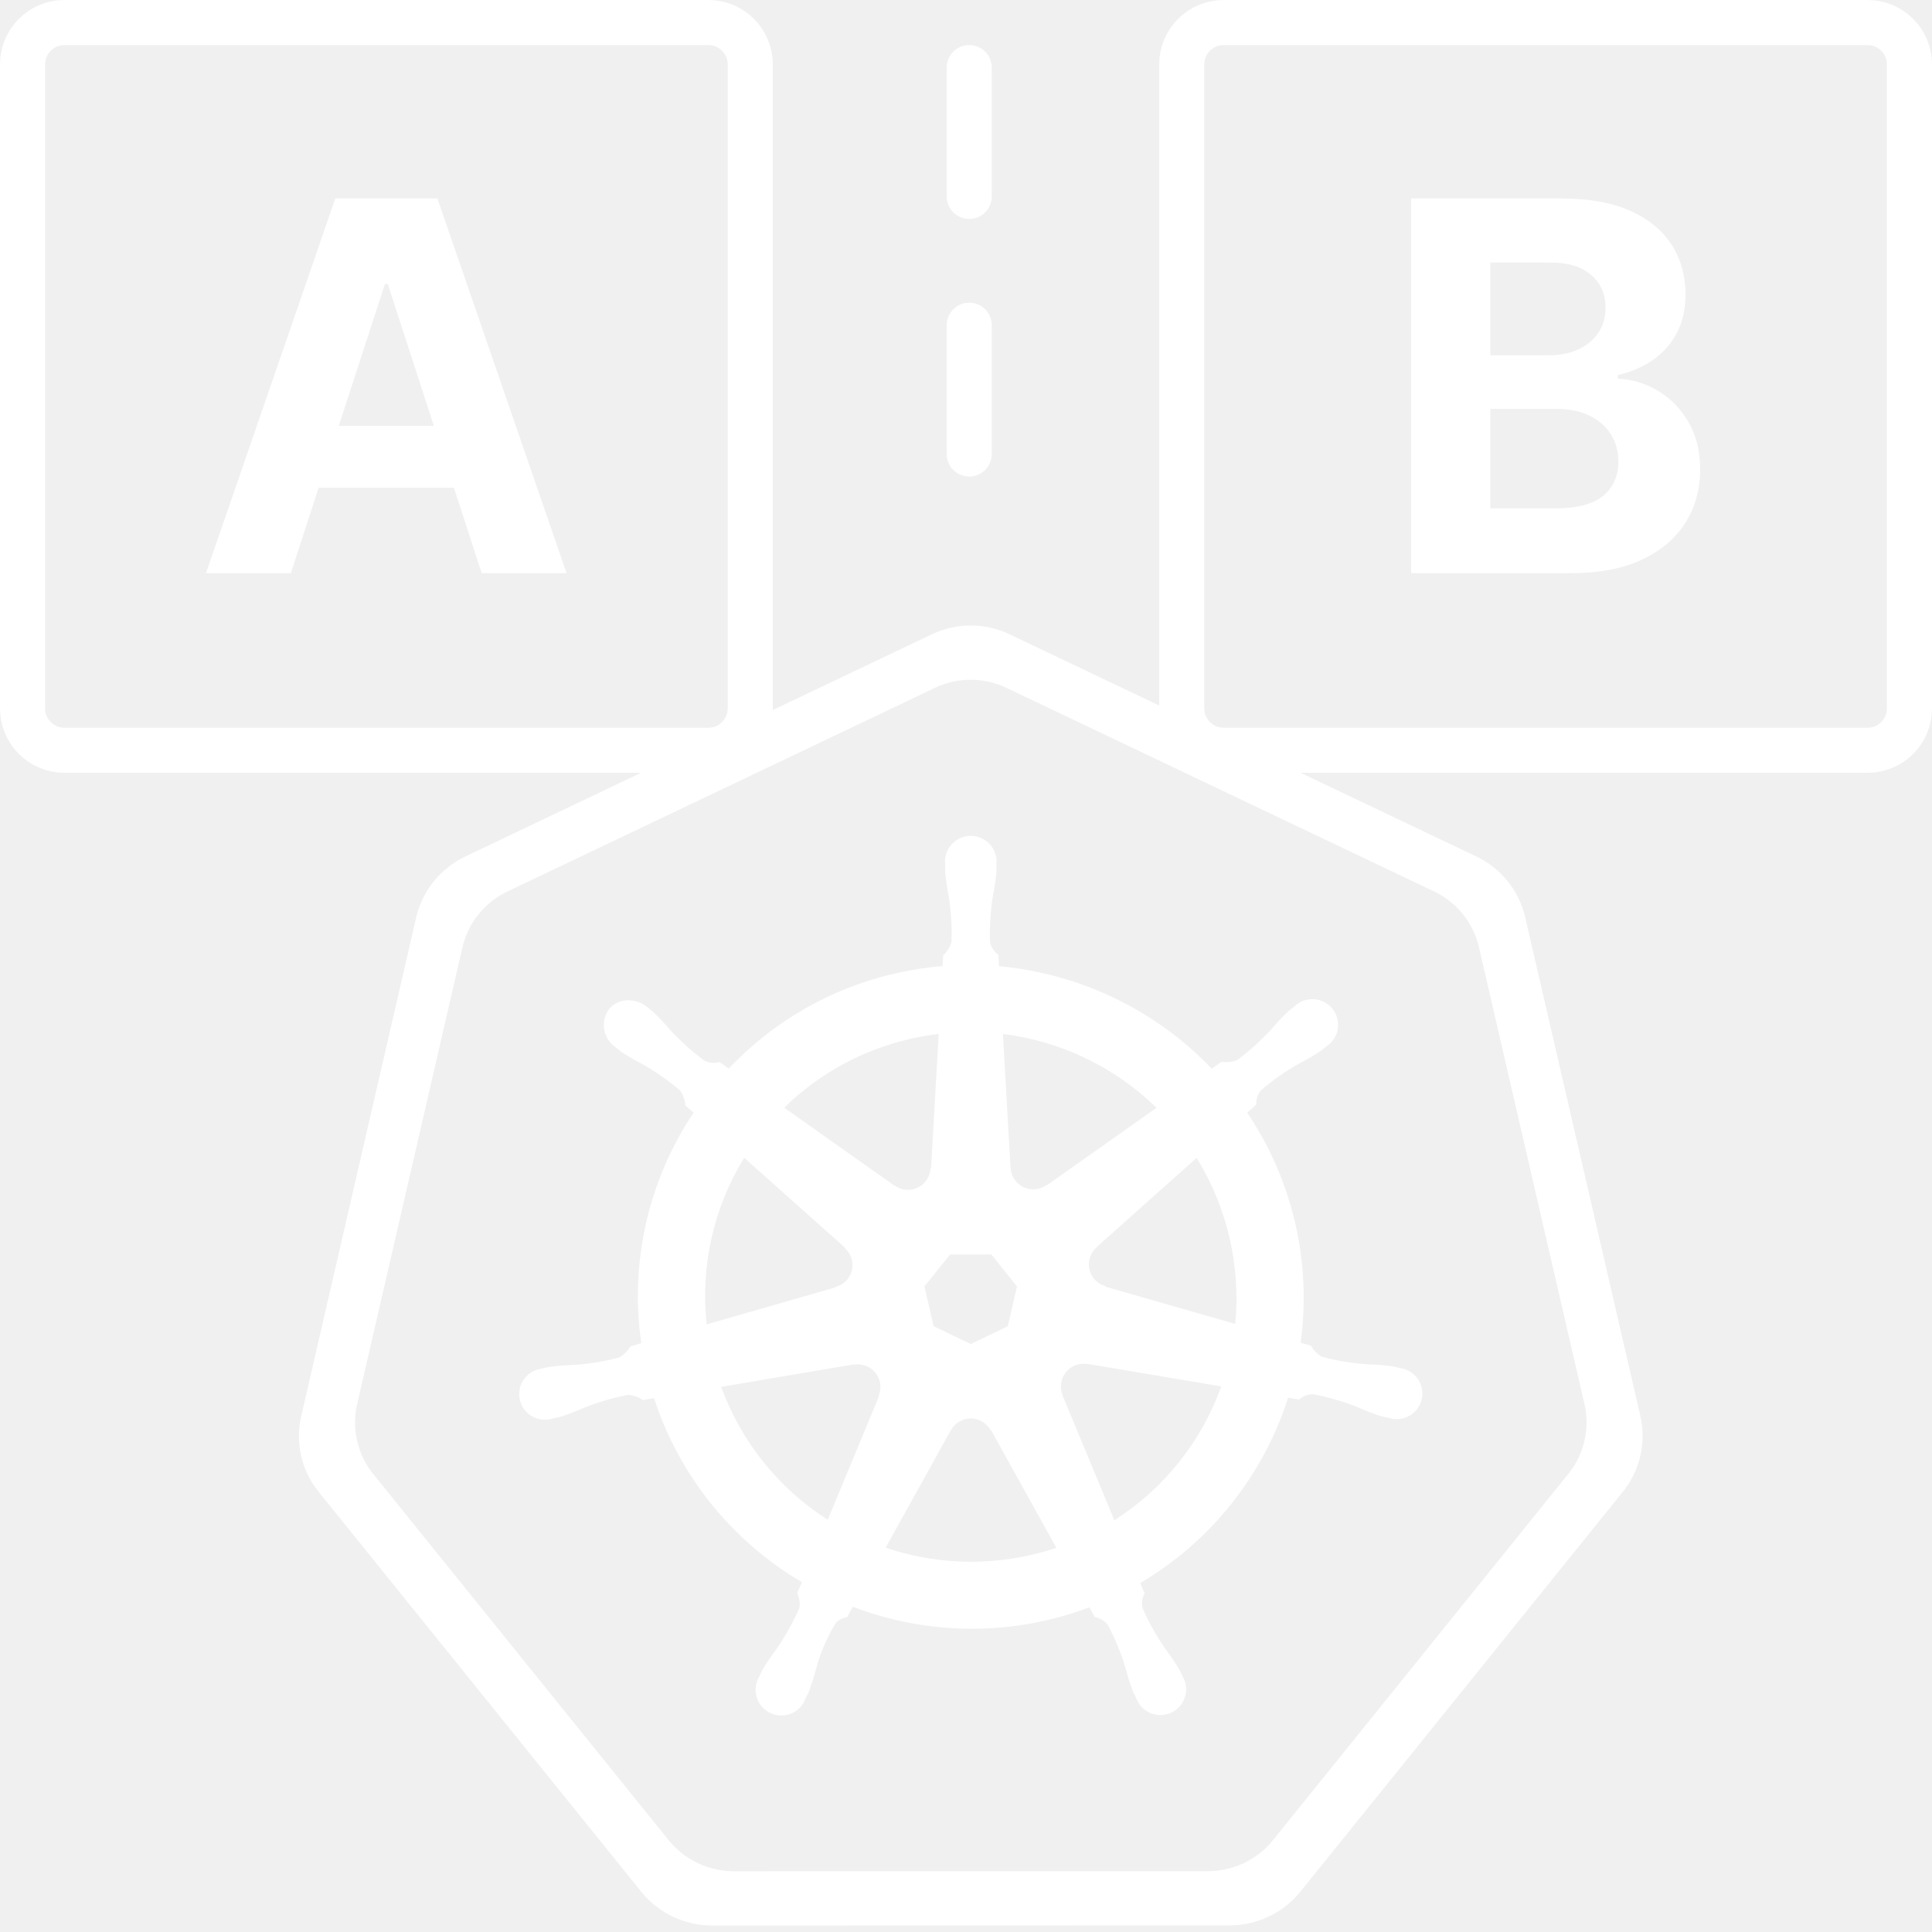
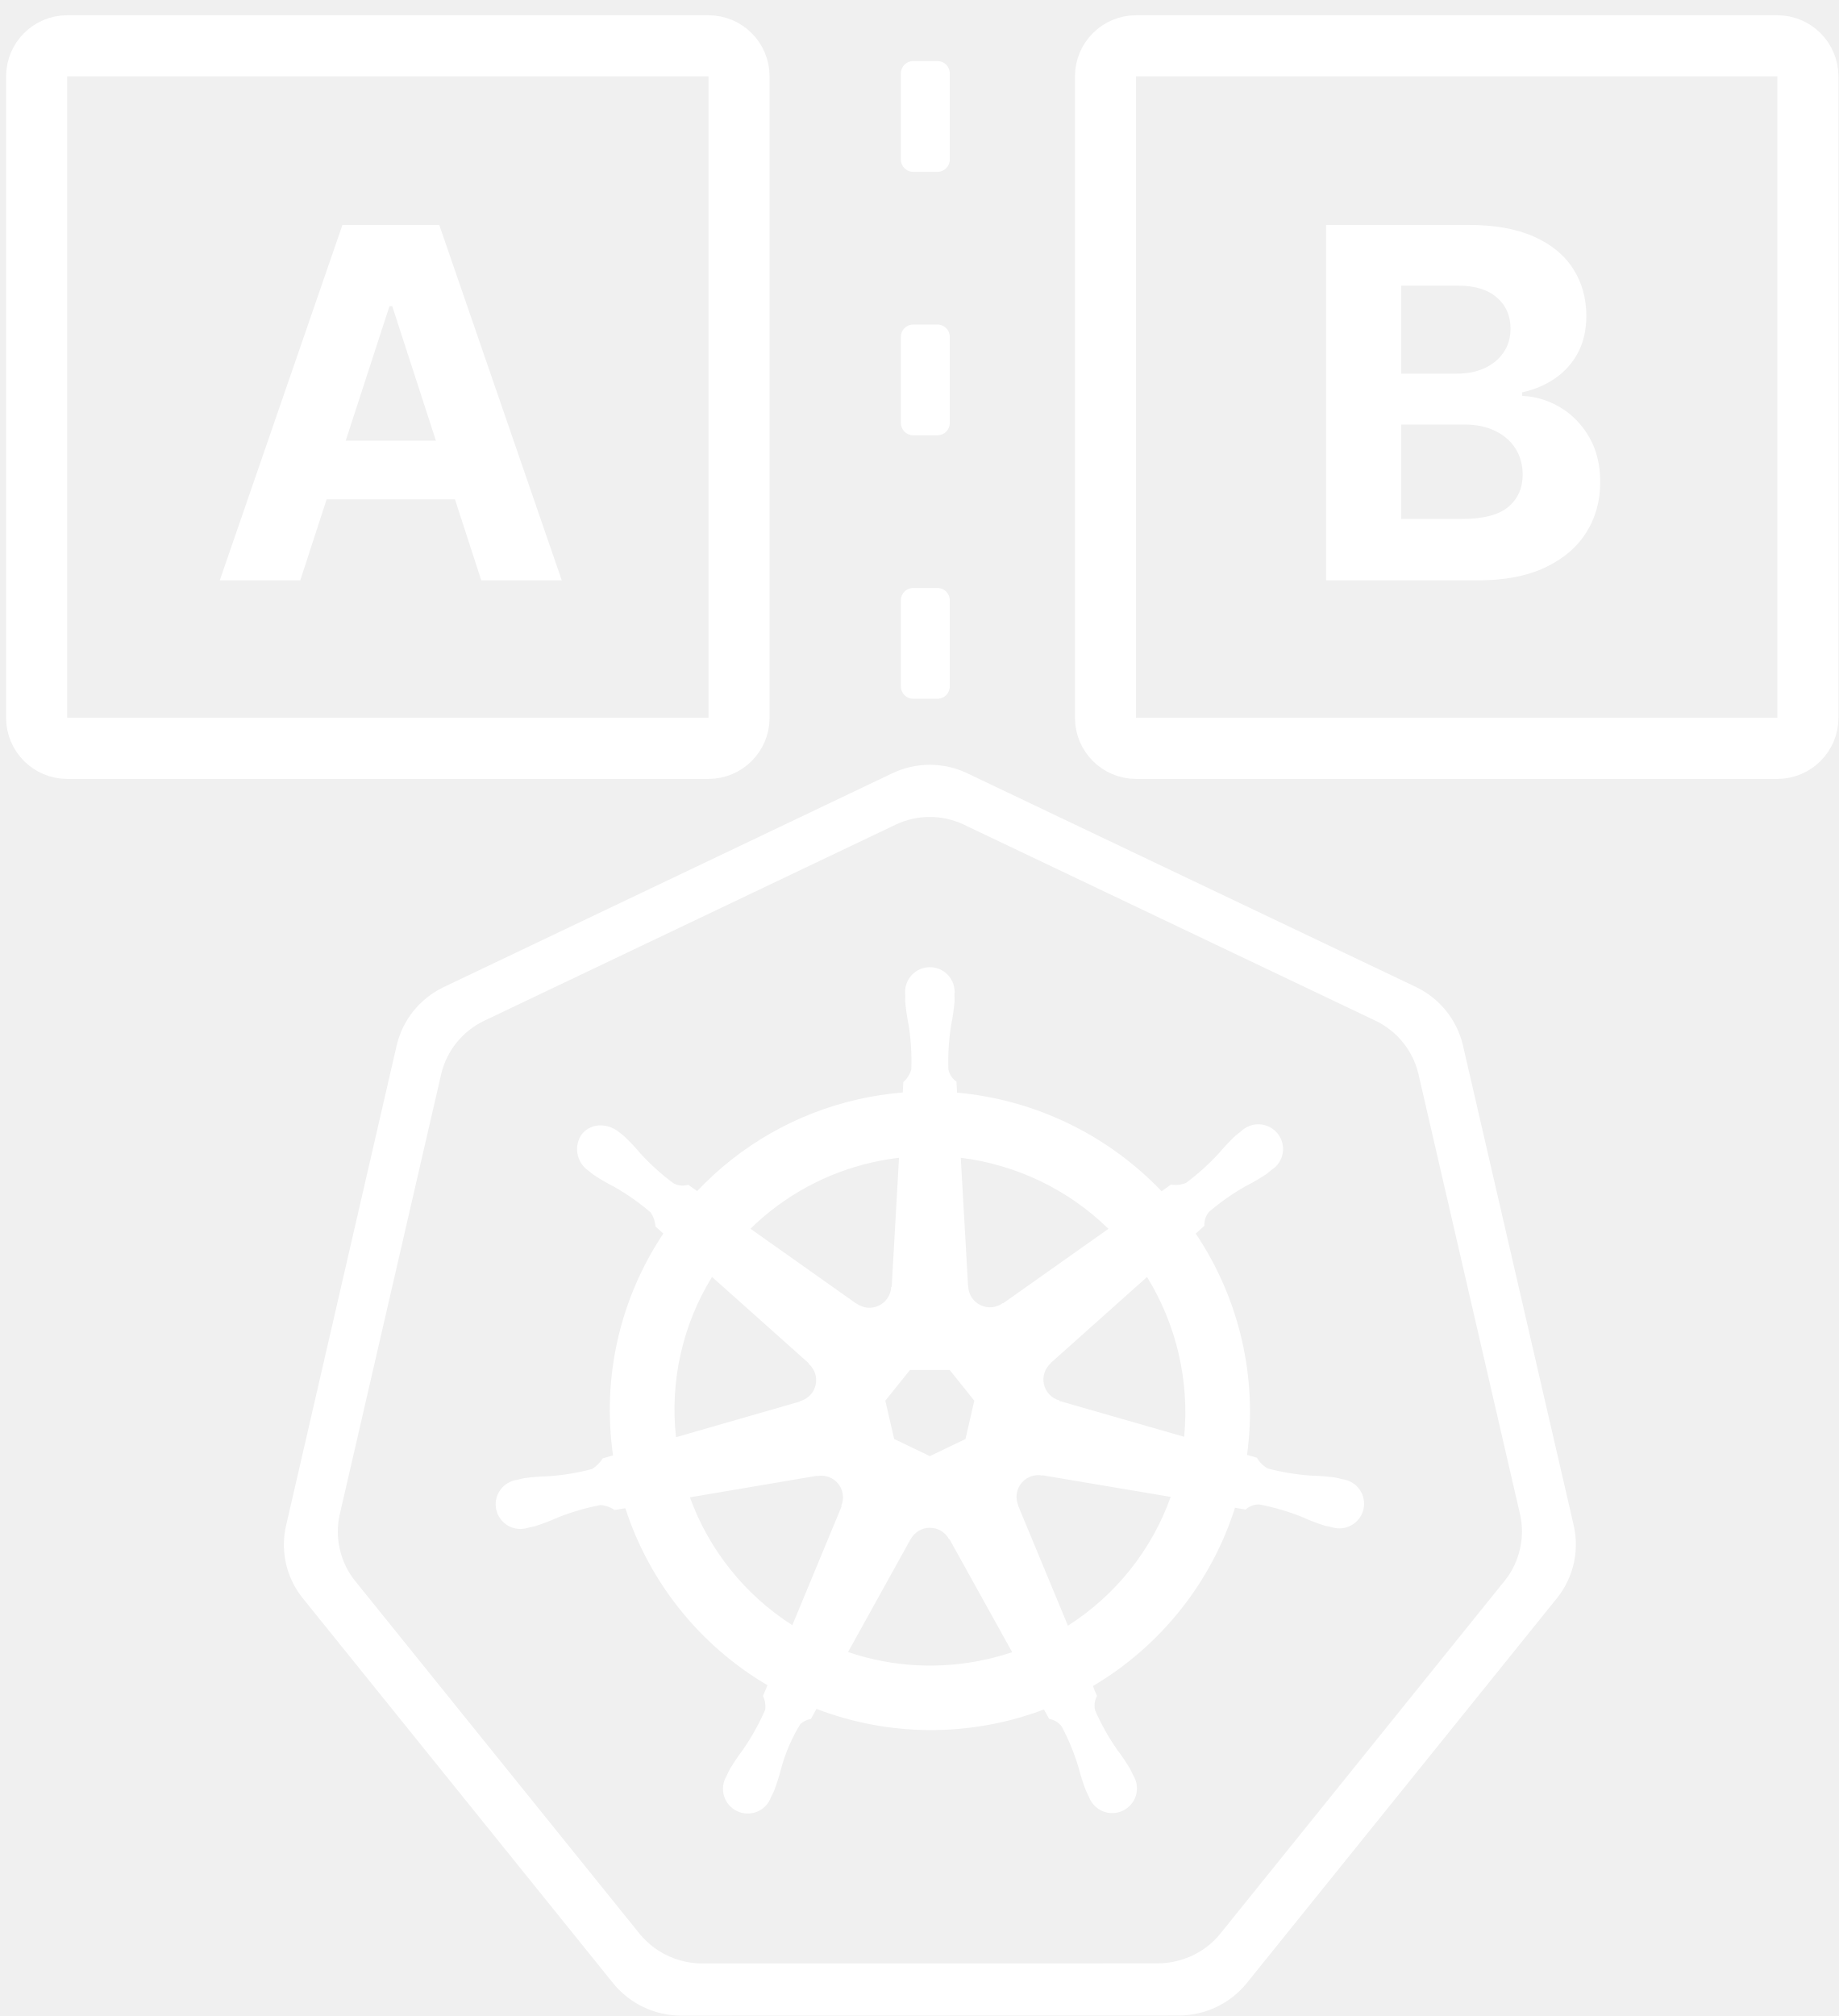
- <svg xmlns="http://www.w3.org/2000/svg" width="300" height="300" viewBox="0 0 300 300" fill="none">
-   <g clip-path="url(#clip0_3_135)">
-     <rect x="183.5" y="3.5" width="113" height="113" rx="6.5" stroke="white" stroke-width="7" />
-     <rect x="3.5" y="3.5" width="113" height="113" rx="6.5" stroke="white" stroke-width="7" />
-     <path d="M254.735 219.956L236.81 142.331C236.328 140.322 235.405 138.445 234.107 136.836C232.809 135.226 231.169 133.924 229.305 133.023L156.75 98.488C154.869 97.593 152.812 97.129 150.728 97.129C148.644 97.129 146.586 97.593 144.706 98.488L72.157 133.043C70.293 133.944 68.653 135.245 67.355 136.854C66.056 138.463 65.132 140.339 64.65 142.347L46.756 219.977C46.352 221.766 46.311 223.618 46.634 225.424C46.957 227.23 47.638 228.953 48.637 230.493C48.883 230.869 49.145 231.234 49.428 231.586L99.642 293.834C100.958 295.435 102.612 296.728 104.487 297.62C106.361 298.512 108.41 298.98 110.487 298.993L191.012 298.974C193.089 298.962 195.137 298.494 197.011 297.604C198.886 296.713 200.541 295.422 201.858 293.821L252.054 231.568C253.34 229.954 254.248 228.074 254.711 226.066C255.175 224.057 255.183 221.971 254.735 219.959V219.956ZM246.061 223.591C245.94 224.141 245.783 224.682 245.591 225.211C245.13 226.499 244.457 227.702 243.602 228.771L198.995 284.092L197.594 285.833C196.73 286.891 195.698 287.801 194.538 288.527C194.091 288.812 193.627 289.071 193.148 289.3C192.826 289.448 192.497 289.583 192.163 289.704C191.736 289.866 191.3 290.006 190.859 290.123C190.243 290.288 189.616 290.407 188.983 290.479C188.541 290.529 188.097 290.554 187.653 290.556L114.562 290.573H113.845C112.752 290.566 111.665 290.417 110.611 290.129C109.326 289.79 108.1 289.257 106.976 288.551C106.085 287.986 105.269 287.313 104.546 286.546C104.326 286.315 104.105 286.088 103.905 285.841L57.878 228.789C57.622 228.467 57.382 228.132 57.157 227.786C56.636 226.984 56.212 226.124 55.891 225.223C55.7 224.695 55.546 224.155 55.427 223.607C55.026 221.808 55.027 219.943 55.431 218.145L71.835 146.994C72.277 145.153 73.124 143.433 74.313 141.959C75.503 140.484 77.006 139.291 78.715 138.466L145.208 106.794C146.932 105.974 148.818 105.548 150.728 105.548C152.638 105.548 154.523 105.974 156.247 106.794L222.751 138.452C224.459 139.278 225.962 140.471 227.152 141.946C228.341 143.422 229.187 145.142 229.629 146.982L246.059 218.133C246.464 219.931 246.464 221.795 246.061 223.593V223.591Z" fill="white" />
-     <path d="M217.396 212.433C217.056 212.355 216.571 212.222 216.238 212.161C214.973 211.986 213.7 211.884 212.423 211.854C210.011 211.697 207.62 211.306 205.284 210.687C204.563 210.282 203.969 209.685 203.567 208.964L201.96 208.498C203.678 195.983 200.729 183.275 193.671 172.785C194.082 172.413 194.861 171.725 195.081 171.523C195.026 170.706 195.294 169.899 195.828 169.276C197.661 167.706 199.644 166.317 201.747 165.13C202.886 164.553 203.99 163.91 205.055 163.206C205.311 163.016 205.662 162.715 205.931 162.501C206.404 162.2 206.808 161.804 207.117 161.338C207.427 160.871 207.634 160.346 207.727 159.794C207.819 159.243 207.794 158.678 207.653 158.137C207.513 157.596 207.259 157.09 206.91 156.653C206.561 156.215 206.123 155.856 205.626 155.598C205.128 155.34 204.582 155.19 204.022 155.156C203.462 155.122 202.902 155.206 202.376 155.403C201.851 155.599 201.374 155.903 200.974 156.295C200.702 156.509 200.333 156.789 200.091 156.998C199.161 157.871 198.283 158.797 197.461 159.771C195.834 161.554 194.037 163.175 192.095 164.612C191.33 164.922 190.494 165.012 189.681 164.873L188.166 165.951C179.45 156.832 167.711 151.177 155.129 150.036C155.092 149.509 155.047 148.553 155.032 148.265C154.357 147.798 153.891 147.086 153.734 146.281C153.65 143.873 153.801 141.462 154.185 139.082C154.438 137.837 154.619 136.577 154.727 135.31C154.739 134.991 154.72 134.526 154.72 134.181C154.776 133.626 154.715 133.066 154.54 132.536C154.366 132.007 154.081 131.519 153.706 131.106C153.331 130.692 152.873 130.362 152.362 130.136C151.85 129.91 151.297 129.793 150.738 129.793C150.179 129.794 149.626 129.911 149.115 130.137C148.604 130.364 148.146 130.695 147.771 131.109C147.396 131.522 147.112 132.01 146.938 132.54C146.764 133.07 146.703 133.63 146.76 134.185C146.76 134.222 146.768 134.258 146.769 134.296C146.765 134.625 146.749 135.024 146.76 135.311C146.869 136.579 147.05 137.839 147.303 139.086C147.685 141.465 147.833 143.875 147.746 146.283C147.52 147.075 147.072 147.787 146.454 148.334L146.36 150.014C143.938 150.213 141.534 150.581 139.164 151.116C129.209 153.359 120.154 158.518 113.16 165.929C112.676 165.596 112.196 165.257 111.721 164.911C110.934 165.146 110.085 165.064 109.358 164.683C107.416 163.25 105.618 161.631 103.992 159.849C103.173 158.875 102.298 157.949 101.373 157.076C101.13 156.869 100.76 156.587 100.488 156.37C99.699 155.736 98.727 155.37 97.714 155.327C97.112 155.295 96.511 155.406 95.96 155.649C95.409 155.893 94.923 156.262 94.542 156.728C93.897 157.634 93.638 158.758 93.821 159.854C94.004 160.95 94.616 161.93 95.521 162.578L95.582 162.621C95.843 162.834 96.163 163.105 96.405 163.281C97.467 163.986 98.568 164.628 99.704 165.207C101.808 166.394 103.79 167.783 105.623 169.355C106.099 170.028 106.377 170.821 106.424 171.644L107.698 172.779C100.66 183.307 97.768 196.054 99.577 208.577L97.911 209.06C97.476 209.752 96.891 210.339 96.2 210.778C93.866 211.399 91.476 211.792 89.066 211.95C87.788 211.979 86.513 212.081 85.247 212.257C84.942 212.313 84.517 212.42 84.184 212.503L84.15 212.511L84.093 212.527C83.542 212.6 83.011 212.786 82.537 213.074C82.062 213.362 81.652 213.746 81.335 214.201C81.017 214.656 80.798 215.172 80.692 215.717C80.586 216.261 80.595 216.821 80.719 217.362C80.842 217.902 81.078 218.411 81.41 218.856C81.742 219.3 82.164 219.671 82.648 219.943C83.132 220.216 83.668 220.385 84.221 220.44C84.774 220.494 85.333 220.433 85.861 220.26L85.921 220.25C85.947 220.245 85.97 220.232 85.996 220.227C86.324 220.152 86.737 220.074 87.026 219.996C88.241 219.609 89.433 219.153 90.596 218.631C92.838 217.73 95.162 217.048 97.535 216.596C98.359 216.646 99.151 216.925 99.823 217.402L101.559 217.105C105.454 229.104 113.619 239.267 124.513 245.676L123.788 247.406C124.125 248.103 124.248 248.884 124.143 249.65C123.151 251.911 121.945 254.072 120.541 256.104C119.769 257.119 119.056 258.178 118.406 259.275C118.248 259.574 118.047 260.032 117.895 260.345C117.608 260.821 117.424 261.353 117.355 261.905C117.286 262.457 117.334 263.017 117.495 263.549C117.657 264.081 117.928 264.574 118.292 264.996C118.656 265.417 119.104 265.758 119.608 265.997C120.112 266.235 120.66 266.366 121.218 266.38C121.776 266.394 122.33 266.292 122.846 266.08C123.361 265.868 123.827 265.551 124.212 265.148C124.597 264.746 124.894 264.268 125.082 263.745L125.089 263.737V263.728C125.24 263.417 125.454 263.01 125.581 262.72C126.035 261.531 126.418 260.316 126.73 259.083C127.417 256.574 128.455 254.175 129.812 251.954C130.286 251.51 130.884 251.219 131.527 251.119L132.43 249.493C144.245 254.022 157.32 254.055 169.159 249.586C169.411 250.035 169.883 250.894 170.007 251.112C170.82 251.241 171.55 251.683 172.04 252.343C173.167 254.473 174.082 256.708 174.773 259.015C175.087 260.249 175.473 261.463 175.928 262.652C176.057 262.945 176.267 263.357 176.42 263.669C176.608 264.193 176.904 264.672 177.289 265.074C177.674 265.477 178.139 265.795 178.655 266.008C179.17 266.221 179.725 266.324 180.283 266.31C180.84 266.297 181.389 266.167 181.894 265.929C182.398 265.691 182.847 265.351 183.212 264.93C183.576 264.509 183.848 264.016 184.01 263.484C184.173 262.952 184.221 262.391 184.153 261.839C184.085 261.287 183.902 260.755 183.616 260.278C183.464 259.965 183.255 259.507 183.097 259.21C182.448 258.115 181.735 257.059 180.963 256.047C179.584 254.067 178.402 251.957 177.434 249.747C177.224 248.957 177.334 248.116 177.74 247.406C177.485 246.887 177.263 246.352 177.077 245.805C188.006 239.344 196.171 229.102 200.02 217.029C200.534 217.111 201.431 217.267 201.723 217.326C202.328 216.772 203.127 216.476 203.948 216.502C206.323 216.954 208.647 217.636 210.889 218.537C212.053 219.064 213.245 219.523 214.462 219.912C214.749 219.987 215.16 220.059 215.49 220.131C215.517 220.139 215.542 220.15 215.568 220.157L215.625 220.166C216.153 220.339 216.711 220.4 217.264 220.345C217.817 220.29 218.353 220.121 218.836 219.849C219.32 219.576 219.742 219.206 220.074 218.761C220.406 218.317 220.641 217.809 220.765 217.268C220.889 216.728 220.898 216.168 220.792 215.624C220.686 215.08 220.468 214.564 220.151 214.109C219.834 213.654 219.425 213.27 218.951 212.982C218.476 212.693 217.947 212.506 217.396 212.433ZM179.579 172.016L162.568 184.039L162.509 184.01C161.996 184.383 161.392 184.61 160.76 184.668C160.128 184.726 159.493 184.612 158.921 184.338C158.349 184.064 157.862 183.641 157.512 183.114C157.162 182.586 156.962 181.974 156.933 181.342L156.914 181.333L155.732 160.551C164.726 161.664 173.104 165.692 179.578 172.016H179.579ZM147.535 194.796H153.937L157.916 199.756L156.489 205.943L150.74 208.702L144.975 205.937L143.545 199.748L147.535 194.796ZM141.513 161.278C142.915 160.964 144.332 160.721 145.759 160.551L144.576 181.365L144.489 181.406C144.462 182.038 144.264 182.651 143.915 183.179C143.567 183.708 143.081 184.133 142.51 184.408C141.938 184.683 141.303 184.798 140.671 184.742C140.039 184.686 139.434 184.459 138.921 184.087L138.888 184.106L121.768 172.004C127.218 166.664 134.057 162.949 141.513 161.278ZM115.559 179.782L131.19 193.72L131.173 193.805C131.652 194.22 132.009 194.758 132.206 195.36C132.402 195.962 132.431 196.606 132.29 197.223C132.148 197.84 131.841 198.407 131.402 198.864C130.962 199.321 130.407 199.651 129.794 199.817L129.778 199.885L109.742 205.649C108.744 196.622 110.791 187.52 115.559 179.782ZM136.487 216.808L128.527 235.986C120.886 231.11 115.073 223.856 111.989 215.35L132.532 211.871L132.567 211.917C132.793 211.874 133.024 211.853 133.255 211.856C133.831 211.865 134.396 212.015 134.9 212.292C135.405 212.57 135.832 212.968 136.146 213.45C136.46 213.932 136.649 214.483 136.698 215.055C136.748 215.628 136.654 216.203 136.428 216.731L136.487 216.808ZM159.984 241.471C152.536 243.174 144.759 242.775 137.525 240.321L147.628 222.107H147.645C147.946 221.55 148.392 221.085 148.936 220.761C149.48 220.436 150.102 220.265 150.735 220.264C151.369 220.263 151.992 220.434 152.536 220.757C153.081 221.081 153.528 221.545 153.829 222.101H153.904L164.033 240.345C162.718 240.783 161.369 241.158 159.984 241.472V241.471ZM173.037 236.063L164.995 216.69L165.019 216.655C164.663 215.826 164.641 214.892 164.957 214.048C165.274 213.203 165.905 212.513 166.72 212.12C167.14 211.915 167.597 211.797 168.064 211.772C168.334 211.76 168.605 211.78 168.87 211.832L168.905 211.788L189.631 215.28C186.571 223.855 180.732 231.167 173.037 236.063ZM191.807 205.581L171.671 199.799L171.652 199.714C171.041 199.546 170.486 199.215 170.048 198.758C169.61 198.301 169.304 197.734 169.163 197.118C169.021 196.501 169.05 195.858 169.246 195.256C169.442 194.655 169.798 194.118 170.275 193.701L170.268 193.661L185.811 179.792C190.571 187.509 192.676 196.564 191.806 205.582L191.807 205.581Z" fill="white" />
-     <path d="M219.112 89V30.818H242.407C246.687 30.818 250.257 31.453 253.117 32.722C255.977 33.99 258.127 35.752 259.566 38.006C261.005 40.24 261.725 42.816 261.725 45.733C261.725 48.006 261.271 50.004 260.362 51.727C259.452 53.432 258.202 54.833 256.612 55.932C255.04 57.011 253.24 57.778 251.214 58.233V58.801C253.43 58.896 255.504 59.521 257.435 60.676C259.386 61.831 260.968 63.451 262.18 65.534C263.392 67.599 263.998 70.061 263.998 72.921C263.998 76.008 263.231 78.763 261.697 81.188C260.182 83.593 257.937 85.496 254.964 86.898C251.99 88.299 248.326 89 243.969 89H219.112ZM231.413 78.943H241.441C244.869 78.943 247.369 78.29 248.941 76.983C250.513 75.657 251.299 73.896 251.299 71.699C251.299 70.089 250.911 68.669 250.134 67.438C249.358 66.206 248.25 65.24 246.81 64.54C245.39 63.839 243.695 63.489 241.725 63.489H231.413V78.943ZM231.413 55.165H240.532C242.218 55.165 243.714 54.871 245.021 54.284C246.346 53.678 247.388 52.826 248.146 51.727C248.922 50.629 249.31 49.312 249.31 47.778C249.31 45.676 248.562 43.981 247.066 42.693C245.589 41.405 243.487 40.761 240.759 40.761H231.413V55.165Z" fill="white" />
-     <path d="M45.163 89H31.982L52.067 30.818H67.919L87.976 89H74.794L60.22 44.114H59.766L45.163 89ZM44.34 66.131H75.476V75.733H44.34V66.131Z" fill="white" />
-     <line x1="150.5" y1="10.5" x2="150.5" y2="83.5" stroke="white" stroke-width="7" stroke-linecap="round" stroke-dasharray="20 20" />
+ <svg xmlns="http://www.w3.org/2000/svg" width="301" height="330" viewBox="0 0 301 330" fill="none">
+   <g clip-path="url(#clip0_9_395)">
+     <rect x="6" y="7.5" width="115" height="115" rx="5" stroke="white" stroke-width="10" />
+     <path d="M49.163 95H35.981L56.067 36.818H71.919L91.976 95H78.794L64.22 50.114H63.766L49.163 95ZM48.34 72.131H79.476V81.733H48.34V72.131Z" fill="white" />
+     <g clip-path="url(#clip1_9_395)">
+       <rect x="147.5" y="10" width="8" height="18.125" rx="2" fill="white" />
+       <rect x="147.5" y="53.125" width="8" height="18.125" rx="2" fill="white" />
+       <rect x="147.5" y="96.25" width="8" height="18.125" rx="2" fill="white" />
+     </g>
+     <rect x="181" y="7.5" width="115" height="115" rx="5" stroke="white" stroke-width="10" />
+     <path d="M217.112 95V36.818H240.407C244.687 36.818 248.257 37.453 251.117 38.722C253.977 39.99 256.127 41.752 257.566 44.006C259.005 46.24 259.725 48.816 259.725 51.733C259.725 54.006 259.271 56.004 258.362 57.727C257.452 59.432 256.202 60.833 254.612 61.932C253.04 63.011 251.24 63.778 249.214 64.233V64.801C251.43 64.896 253.504 65.521 255.435 66.676C257.386 67.831 258.968 69.451 260.18 71.534C261.392 73.599 261.998 76.061 261.998 78.921C261.998 82.008 261.231 84.763 259.697 87.188C258.182 89.593 255.937 91.496 252.964 92.898C249.99 94.299 246.326 95 241.969 95H217.112ZM229.413 84.943H239.441C242.869 84.943 245.369 84.29 246.941 82.983C248.513 81.657 249.299 79.896 249.299 77.699C249.299 76.089 248.911 74.669 248.134 73.438C247.358 72.206 246.25 71.24 244.81 70.54C243.39 69.839 241.695 69.489 239.725 69.489H229.413V84.943ZM229.413 61.165H238.532C240.218 61.165 241.714 60.871 243.021 60.284C244.346 59.678 245.388 58.826 246.146 57.727C246.922 56.629 247.31 55.312 247.31 53.778C247.31 51.676 246.562 49.981 245.066 48.693C243.589 47.405 241.487 46.761 238.759 46.761H229.413V61.165Z" fill="white" />
+     <path d="M257.676 249.77L239.503 171.036C239.014 168.998 238.078 167.095 236.763 165.462C235.447 163.829 233.784 162.508 231.894 161.594L158.336 126.567C156.429 125.659 154.344 125.188 152.231 125.188C150.118 125.188 148.032 125.659 146.126 126.567L72.574 161.615C70.685 162.528 69.022 163.849 67.705 165.48C66.389 167.112 65.452 169.015 64.963 171.052L46.822 249.791C46.412 251.606 46.37 253.484 46.698 255.316C47.025 257.147 47.716 258.895 48.729 260.458C48.979 260.839 49.243 261.209 49.53 261.566L100.439 324.703C101.773 326.327 103.45 327.639 105.351 328.543C107.251 329.448 109.328 329.923 111.433 329.936L193.072 329.916C195.177 329.905 197.254 329.43 199.154 328.527C201.055 327.624 202.732 326.314 204.068 324.69L254.958 261.548C256.262 259.911 257.182 258.004 257.652 255.967C258.122 253.93 258.13 251.813 257.676 249.773V249.77ZM248.882 253.457C248.76 254.014 248.601 254.563 248.406 255.1C247.938 256.406 247.256 257.626 246.389 258.71L201.166 314.822L199.745 316.588C198.869 317.661 197.822 318.584 196.647 319.32C196.194 319.61 195.723 319.872 195.238 320.104C194.911 320.255 194.578 320.392 194.239 320.514C193.806 320.679 193.364 320.82 192.917 320.939C192.293 321.107 191.657 321.227 191.015 321.3C190.567 321.351 190.117 321.377 189.667 321.378L115.565 321.396H114.838C113.73 321.389 112.628 321.237 111.56 320.945C110.257 320.601 109.014 320.061 107.874 319.344C106.971 318.771 106.144 318.088 105.411 317.311C105.188 317.076 104.963 316.847 104.761 316.596L58.098 258.729C57.838 258.402 57.594 258.063 57.367 257.712C56.839 256.898 56.408 256.026 56.083 255.112C55.89 254.577 55.733 254.029 55.613 253.473C55.206 251.649 55.207 249.757 55.617 247.933L72.247 175.765C72.696 173.898 73.554 172.154 74.76 170.658C75.966 169.162 77.49 167.952 79.222 167.115L146.635 134.991C148.383 134.159 150.295 133.728 152.231 133.728C154.167 133.728 156.079 134.159 157.827 134.991L225.25 167.101C226.982 167.939 228.506 169.149 229.711 170.646C230.917 172.142 231.775 173.886 232.223 175.753L248.88 247.921C249.29 249.744 249.291 251.635 248.882 253.459V253.457Z" fill="white" />
+     <path d="M219.82 242.14C219.476 242.061 218.985 241.925 218.647 241.863C217.365 241.686 216.073 241.582 214.779 241.552C212.333 241.393 209.909 240.996 207.541 240.368C206.81 239.957 206.208 239.352 205.801 238.621L204.172 238.148C205.913 225.454 202.923 212.565 195.768 201.925C196.185 201.547 196.974 200.85 197.197 200.645C197.142 199.816 197.413 198.998 197.954 198.366C199.813 196.773 201.823 195.364 203.956 194.16C205.11 193.575 206.23 192.923 207.309 192.209C207.569 192.016 207.925 191.711 208.197 191.494C208.677 191.189 209.086 190.787 209.4 190.314C209.714 189.841 209.924 189.308 210.018 188.748C210.111 188.189 210.086 187.616 209.944 187.067C209.801 186.518 209.544 186.006 209.19 185.562C208.836 185.118 208.392 184.754 207.888 184.492C207.383 184.231 206.829 184.078 206.262 184.044C205.694 184.01 205.126 184.095 204.594 184.294C204.061 184.493 203.577 184.802 203.172 185.199C202.896 185.416 202.522 185.7 202.277 185.912C201.334 186.797 200.444 187.737 199.61 188.725C197.961 190.534 196.139 192.178 194.17 193.635C193.395 193.949 192.547 194.041 191.722 193.9L190.187 194.994C181.351 185.744 169.449 180.008 156.693 178.851C156.655 178.316 156.609 177.347 156.595 177.054C155.91 176.58 155.438 175.858 155.279 175.042C155.193 172.599 155.346 170.154 155.736 167.741C155.992 166.477 156.176 165.2 156.285 163.915C156.298 163.59 156.279 163.119 156.279 162.769C156.335 162.207 156.273 161.638 156.096 161.101C155.919 160.564 155.631 160.07 155.25 159.65C154.87 159.231 154.406 158.896 153.887 158.666C153.369 158.437 152.808 158.319 152.241 158.319C151.674 158.319 151.114 158.438 150.595 158.668C150.077 158.898 149.613 159.233 149.233 159.653C148.853 160.073 148.566 160.567 148.389 161.105C148.212 161.642 148.151 162.211 148.208 162.773C148.208 162.811 148.217 162.848 148.218 162.886C148.214 163.22 148.198 163.624 148.208 163.916C148.318 165.201 148.502 166.48 148.759 167.745C149.146 170.157 149.296 172.602 149.208 175.044C148.979 175.848 148.525 176.57 147.898 177.125L147.803 178.828C145.348 179.03 142.91 179.404 140.508 179.947C130.415 182.222 121.234 187.454 114.144 194.971C113.653 194.633 113.167 194.289 112.685 193.939C111.887 194.177 111.026 194.094 110.289 193.707C108.32 192.253 106.498 190.611 104.849 188.804C104.018 187.817 103.132 186.877 102.194 185.991C101.948 185.781 101.572 185.495 101.297 185.276C100.497 184.632 99.511 184.261 98.484 184.217C97.874 184.185 97.264 184.297 96.706 184.544C96.147 184.791 95.655 185.166 95.269 185.638C94.614 186.557 94.352 187.697 94.537 188.809C94.724 189.921 95.343 190.914 96.261 191.572L96.323 191.616C96.587 191.831 96.912 192.107 97.157 192.285C98.234 193 99.35 193.652 100.502 194.238C102.635 195.443 104.645 196.852 106.503 198.446C106.985 199.129 107.267 199.933 107.314 200.767L108.606 201.919C101.471 212.597 98.539 225.526 100.373 238.228L98.684 238.718C98.243 239.42 97.65 240.016 96.949 240.46C94.583 241.09 92.16 241.489 89.716 241.65C88.421 241.679 87.129 241.783 85.845 241.96C85.535 242.018 85.105 242.126 84.768 242.21L84.732 242.218L84.675 242.235C84.116 242.308 83.579 242.497 83.097 242.79C82.615 243.082 82.2 243.471 81.878 243.933C81.556 244.394 81.335 244.918 81.227 245.47C81.12 246.022 81.129 246.59 81.254 247.138C81.379 247.686 81.618 248.203 81.955 248.654C82.291 249.104 82.719 249.48 83.21 249.757C83.7 250.034 84.244 250.205 84.805 250.26C85.366 250.316 85.932 250.254 86.468 250.078L86.528 250.068C86.555 250.063 86.578 250.049 86.604 250.045C86.937 249.968 87.356 249.889 87.648 249.81C88.88 249.418 90.089 248.956 91.268 248.426C93.54 247.512 95.897 246.821 98.303 246.362C99.138 246.412 99.941 246.696 100.623 247.179L102.382 246.878C106.331 259.048 114.609 269.356 125.654 275.857L124.918 277.612C125.26 278.319 125.385 279.111 125.279 279.888C124.273 282.181 123.05 284.373 121.626 286.434C120.844 287.464 120.121 288.538 119.463 289.65C119.302 289.953 119.098 290.418 118.945 290.735C118.653 291.219 118.467 291.758 118.397 292.318C118.327 292.877 118.375 293.446 118.539 293.986C118.703 294.526 118.978 295.025 119.347 295.453C119.715 295.881 120.17 296.226 120.681 296.468C121.192 296.71 121.748 296.842 122.313 296.857C122.879 296.872 123.441 296.768 123.964 296.553C124.486 296.338 124.958 296.016 125.349 295.608C125.739 295.2 126.04 294.715 126.231 294.184L126.238 294.176V294.167C126.391 293.852 126.608 293.439 126.737 293.144C127.196 291.938 127.585 290.707 127.901 289.456C128.598 286.911 129.65 284.477 131.026 282.225C131.507 281.775 132.113 281.479 132.765 281.378L133.68 279.728C145.659 284.323 158.914 284.356 170.917 279.823C171.173 280.278 171.651 281.15 171.777 281.37C172.601 281.502 173.341 281.95 173.837 282.62C174.98 284.78 175.908 287.047 176.608 289.387C176.927 290.638 177.318 291.869 177.78 293.076C177.91 293.373 178.124 293.791 178.279 294.108C178.469 294.639 178.769 295.124 179.16 295.533C179.55 295.941 180.021 296.264 180.544 296.48C181.067 296.696 181.629 296.8 182.194 296.786C182.76 296.772 183.316 296.641 183.828 296.399C184.339 296.158 184.794 295.813 185.164 295.386C185.533 294.959 185.809 294.459 185.974 293.919C186.138 293.38 186.188 292.811 186.119 292.251C186.05 291.691 185.864 291.152 185.574 290.668C185.42 290.35 185.208 289.886 185.048 289.584C184.389 288.474 183.667 287.403 182.884 286.376C181.486 284.368 180.288 282.228 179.306 279.987C179.093 279.185 179.205 278.332 179.616 277.612C179.358 277.085 179.133 276.543 178.944 275.988C190.024 269.434 198.303 259.047 202.204 246.801C202.726 246.884 203.635 247.042 203.931 247.103C204.545 246.541 205.355 246.24 206.187 246.266C208.595 246.725 210.951 247.416 213.224 248.331C214.404 248.865 215.613 249.33 216.846 249.725C217.138 249.801 217.554 249.874 217.888 249.947C217.916 249.955 217.941 249.966 217.968 249.974L218.025 249.983C218.56 250.158 219.126 250.22 219.687 250.164C220.248 250.109 220.791 249.937 221.281 249.661C221.772 249.384 222.199 249.009 222.535 248.558C222.872 248.107 223.111 247.592 223.236 247.044C223.362 246.496 223.371 245.928 223.264 245.376C223.157 244.824 222.935 244.301 222.614 243.839C222.292 243.378 221.878 242.988 221.397 242.696C220.916 242.403 220.379 242.214 219.82 242.14ZM181.481 201.145L164.235 213.339L164.175 213.311C163.655 213.689 163.043 213.919 162.402 213.978C161.762 214.036 161.117 213.92 160.537 213.643C159.957 213.365 159.464 212.936 159.109 212.401C158.754 211.866 158.551 211.245 158.522 210.604L158.502 210.595L157.304 189.516C166.423 190.645 174.917 194.731 181.48 201.145H181.481ZM148.994 224.25H155.484L159.519 229.281L158.072 235.557L152.244 238.355L146.398 235.551L144.949 229.273L148.994 224.25ZM142.888 190.254C144.31 189.935 145.747 189.688 147.194 189.516L145.994 210.627L145.906 210.669C145.879 211.31 145.678 211.932 145.324 212.468C144.971 213.004 144.479 213.435 143.899 213.714C143.32 213.993 142.676 214.11 142.035 214.053C141.394 213.995 140.781 213.766 140.261 213.389L140.227 213.408L122.87 201.132C128.396 195.716 135.33 191.948 142.888 190.254ZM116.576 209.022L132.423 223.159L132.406 223.245C132.891 223.666 133.253 224.211 133.453 224.822C133.652 225.433 133.682 226.086 133.538 226.712C133.395 227.338 133.084 227.913 132.638 228.377C132.192 228.84 131.629 229.174 131.008 229.343L130.991 229.412L110.679 235.258C109.667 226.102 111.742 216.87 116.576 209.022ZM137.793 246.577L129.723 266.029C121.976 261.083 116.083 253.726 112.956 245.098L133.783 241.569L133.819 241.616C134.049 241.572 134.283 241.551 134.517 241.554C135.101 241.563 135.674 241.715 136.185 241.997C136.696 242.279 137.13 242.682 137.448 243.17C137.766 243.659 137.958 244.219 138.008 244.799C138.057 245.38 137.963 245.963 137.733 246.499L137.793 246.577ZM161.616 271.592C154.064 273.319 146.18 272.915 138.846 270.425L149.089 251.951H149.106C149.41 251.386 149.862 250.915 150.414 250.586C150.966 250.257 151.596 250.083 152.239 250.082C152.881 250.082 153.512 250.254 154.064 250.582C154.617 250.91 155.069 251.381 155.375 251.945H155.452L165.72 270.45C164.387 270.894 163.019 271.275 161.616 271.593V271.592ZM174.849 266.107L166.695 246.457L166.72 246.422C166.359 245.581 166.336 244.634 166.657 243.777C166.978 242.92 167.618 242.22 168.444 241.822C168.87 241.614 169.333 241.494 169.807 241.469C170.08 241.457 170.355 241.477 170.624 241.529L170.659 241.485L191.672 245.027C188.57 253.724 182.65 261.141 174.849 266.107ZM193.878 235.189L173.464 229.324L173.445 229.239C172.825 229.068 172.263 228.733 171.818 228.269C171.374 227.805 171.064 227.23 170.921 226.605C170.777 225.98 170.807 225.327 171.005 224.717C171.204 224.107 171.564 223.562 172.049 223.14L172.041 223.099L187.799 209.031C192.625 216.859 194.759 226.043 193.877 235.19L193.878 235.189Z" fill="white" />
  </g>
  <defs>
-     <clipPath id="clip0_3_135">
-       <rect width="300" height="300" fill="white" />
+     <clipPath id="clip0_9_395">
+       <rect width="301" height="330" fill="white" />
+     </clipPath>
+     <clipPath id="clip1_9_395">
+       <rect width="8" height="340" fill="white" transform="translate(147.5)" />
    </clipPath>
  </defs>
</svg>
